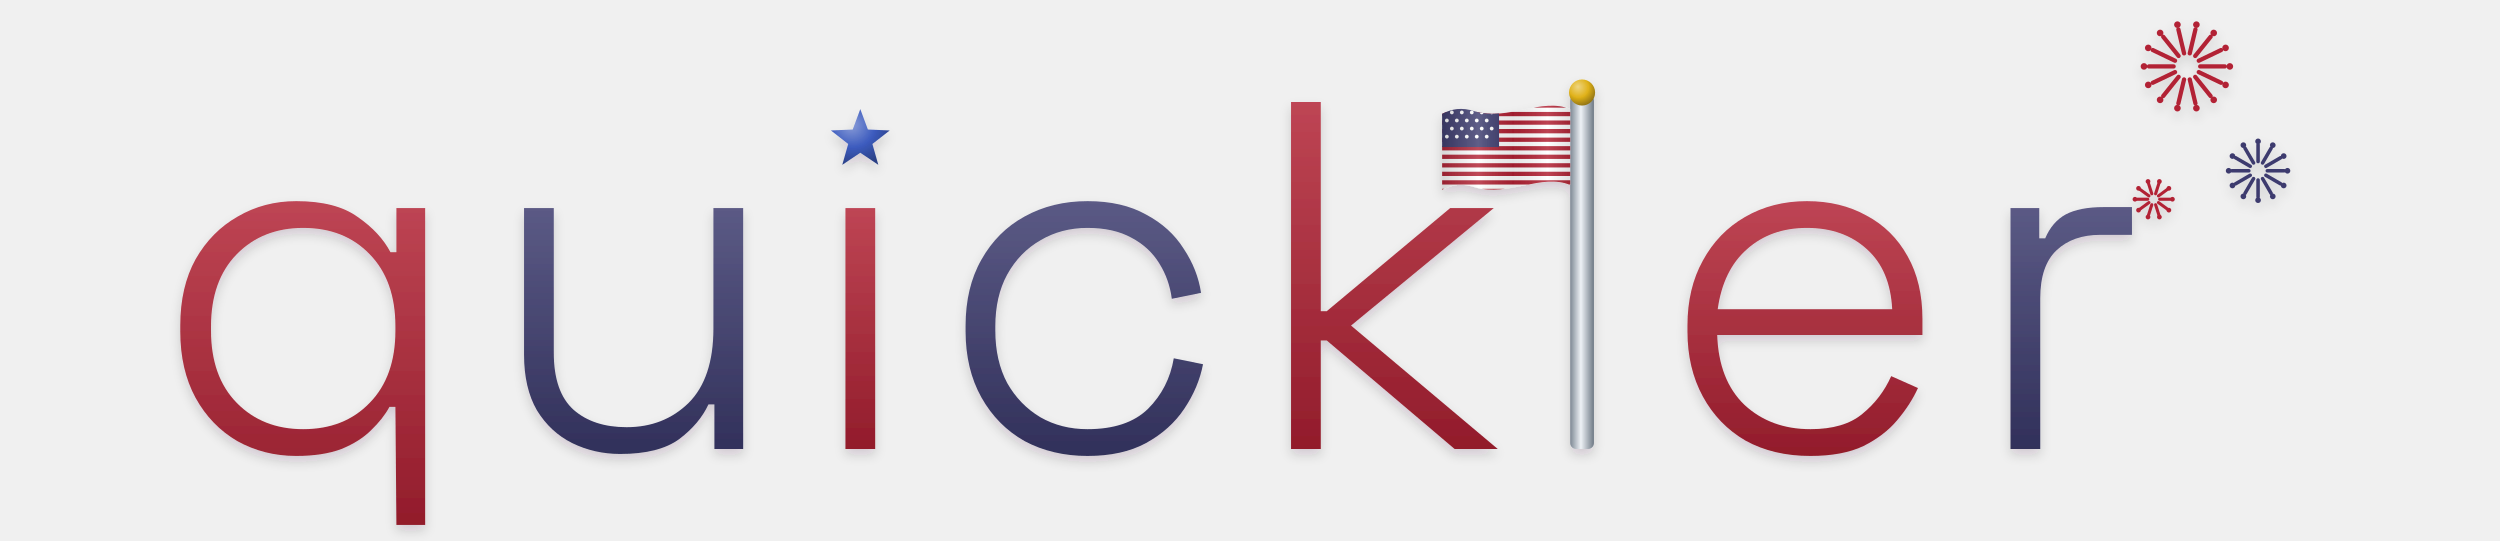
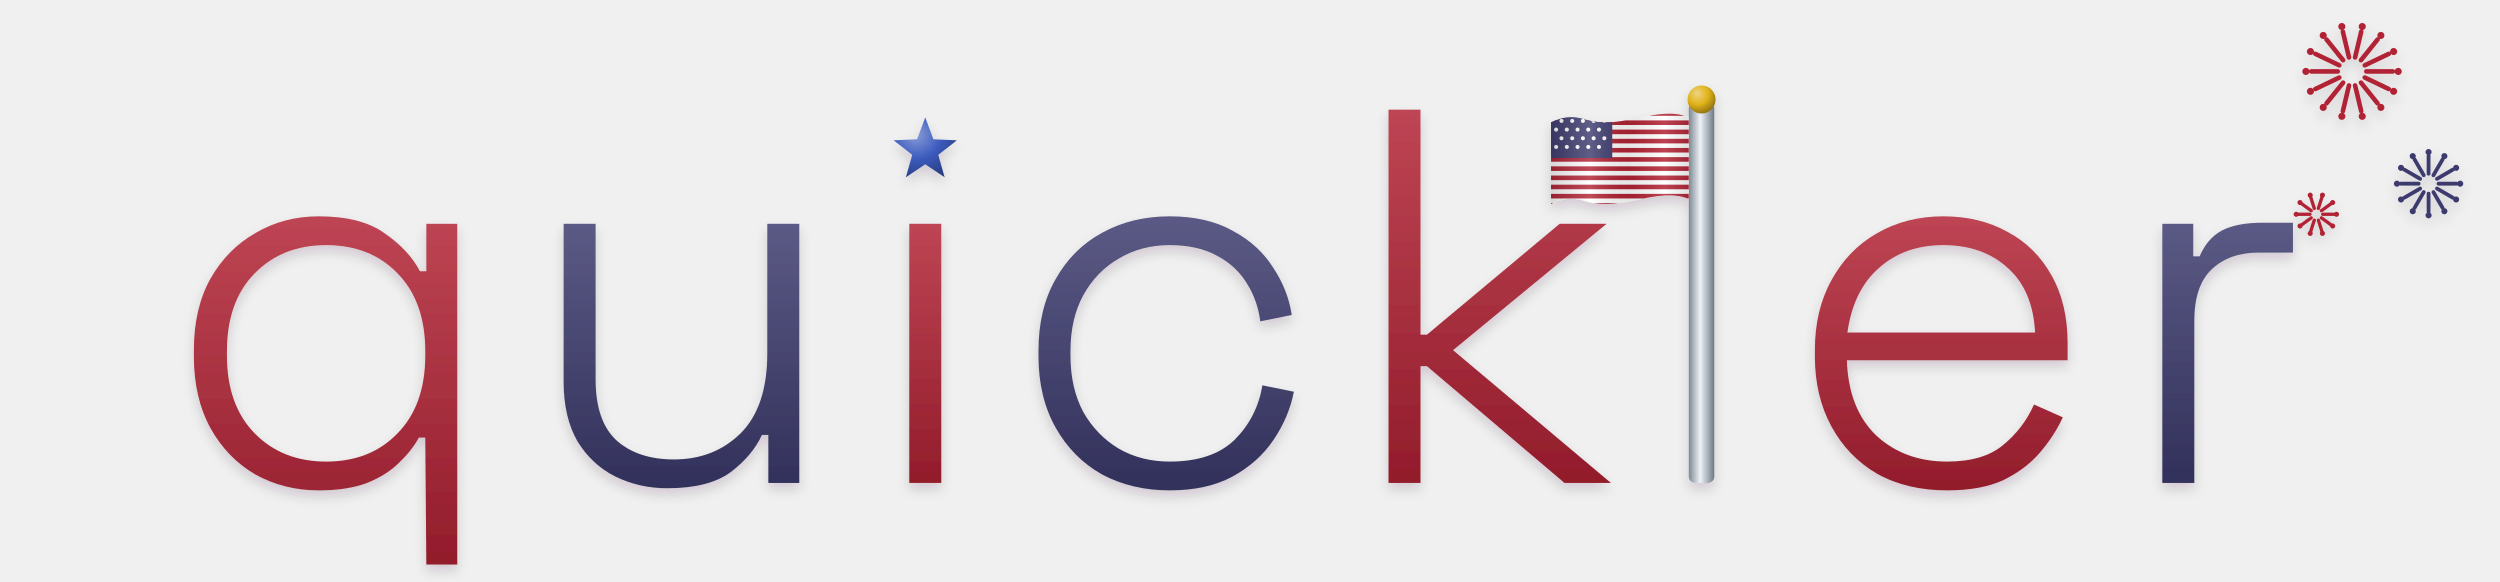
- <svg xmlns="http://www.w3.org/2000/svg" width="2108" height="456" viewBox="-62 -32 1054 228" role="img" aria-label="Quickler logo">
+ <svg xmlns="http://www.w3.org/2000/svg" width="1960" height="456" viewBox="-62 -32 980 228" role="img" aria-label="Quickler logo">
  <defs>
    <filter id="lift" x="-6%" y="-12%" width="112%" height="134%">
      <feDropShadow dx="0" dy="2.5" stdDeviation="2.2" flood-color="#241830" flood-opacity=".16" />
    </filter>
    <linearGradient id="LB22234" x1="0" y1="0" x2="0" y2="1">
      <stop stop-color="#BE4554" />
      <stop offset="1" stop-color="#921C2B" />
    </linearGradient>
    <linearGradient id="L3C3B6E" x1="0" y1="0" x2="0" y2="1">
      <stop stop-color="#5B5A85" />
      <stop offset="1" stop-color="#31305A" />
    </linearGradient>
    <linearGradient id="Lb22" x1="0" y1="0" x2="0" y2="1">
      <stop stop-color="#BE4554" />
      <stop offset="1" stop-color="#921C2B" />
    </linearGradient>
    <radialGradient id="ustar" cx="0.38" cy="0.32" r="0.7" fx="0.34" fy="0.28">
      <stop stop-color="#8A9DD8" />
      <stop offset=".55" stop-color="#3C5BBE" />
      <stop offset="1" stop-color="#2A4085" />
    </radialGradient>
    <linearGradient id="pole" x1="0" y1="0" x2="1" y2="0">
      <stop stop-color="#7D8894" />
      <stop offset=".45" stop-color="#EEF2F6" />
      <stop offset="1" stop-color="#6E7985" />
    </linearGradient>
    <radialGradient id="knob" cx="0.38" cy="0.32" r="0.7" fx="0.34" fy="0.28">
      <stop stop-color="#EED581" />
      <stop offset=".55" stop-color="#E0B21A" />
      <stop offset="1" stop-color="#927411" />
    </radialGradient>
    <linearGradient id="fold" x1="0" y1="0" x2="1" y2="0">
      <stop stop-color="#000" stop-opacity=".18" />
      <stop offset=".3" stop-color="#fff" stop-opacity=".18" />
      <stop offset=".55" stop-color="#000" stop-opacity=".1" />
      <stop offset=".8" stop-color="#fff" stop-opacity=".15" />
      <stop offset="1" stop-color="#000" stop-opacity=".15" />
    </linearGradient>
  </defs>
  <g filter="url(#lift)">
    <path d="M105.124 189.3L104.706 139.535H102.198C100.387 142.879 97.809 146.153 94.465 149.358C91.26 152.563 87.08 155.21 81.925 157.3C76.77 159.251 70.43 160.226 62.906 160.226C53.849 160.226 45.559 158.136 38.035 153.956C30.65 149.637 24.798 143.576 20.479 135.773C16.16 127.831 14 118.496 14 107.767V105.259C14 94.391 16.16 85.056 20.479 77.253C24.938 69.45 30.859 63.459 38.244 59.279C45.629 54.96 53.849 52.8 62.906 52.8C74.053 52.8 82.691 55.029 88.822 59.488C95.092 63.807 99.69 68.754 102.616 74.327H105.124V55.726H117.246V189.3H105.124ZM65.832 148.94C77.397 148.94 86.732 145.248 93.838 137.863C101.083 130.478 104.706 120.307 104.706 107.349V105.677C104.706 92.719 101.083 82.548 93.838 75.163C86.732 67.778 77.397 64.086 65.832 64.086C54.407 64.086 45.071 67.778 37.826 75.163C30.581 82.548 26.958 92.719 26.958 105.677V107.349C26.958 120.307 30.581 130.478 37.826 137.863C45.071 145.248 54.407 148.94 65.832 148.94Z" fill="url(#LB22234)" />
    <path d="M199.484 159.39C192.239 159.39 185.481 157.857 179.211 154.792C173.081 151.727 168.134 147.129 164.372 140.998C160.75 134.728 158.938 126.925 158.938 117.59V55.726H171.478V116.754C171.478 127.761 174.265 135.773 179.838 140.789C185.412 145.666 192.866 148.104 202.201 148.104C212.651 148.104 221.36 144.69 228.326 137.863C235.293 130.896 238.776 120.446 238.776 106.513V55.726H251.316V157.3H239.194V138.49H236.686C234.178 143.924 230.068 148.801 224.355 153.12C218.643 157.3 210.352 159.39 199.484 159.39Z" fill="url(#L3C3B6E)" />
    <path d="M396.499 160.226C386.607 160.226 377.759 158.136 369.956 153.956C362.293 149.637 356.232 143.506 351.773 135.564C347.315 127.622 345.085 118.287 345.085 107.558V105.468C345.085 94.6 347.315 85.265 351.773 77.462C356.232 69.52 362.293 63.459 369.956 59.279C377.759 54.96 386.607 52.8 396.499 52.8C406.253 52.8 414.473 54.681 421.161 58.443C427.989 62.066 433.283 66.873 437.045 72.864C440.947 78.716 443.385 84.916 444.36 91.465L432.029 93.973C431.333 88.539 429.591 83.593 426.804 79.134C424.018 74.536 420.116 70.913 415.1 68.266C410.084 65.479 403.884 64.086 396.499 64.086C389.115 64.086 382.496 65.828 376.644 69.311C370.792 72.655 366.125 77.462 362.641 83.732C359.297 89.863 357.625 97.178 357.625 105.677V107.349C357.625 115.848 359.297 123.233 362.641 129.503C366.125 135.634 370.792 140.441 376.644 143.924C382.496 147.268 389.115 148.94 396.499 148.94C407.646 148.94 416.145 146.084 421.997 140.371C427.849 134.519 431.472 127.413 432.865 119.053L445.196 121.561C443.942 128.11 441.295 134.38 437.254 140.371C433.353 146.223 427.989 151.03 421.161 154.792C414.473 158.415 406.253 160.226 396.499 160.226Z" fill="url(#L3C3B6E)" />
    <path d="M482.302 157.3V11H494.842V99.198H497.35L549.391 55.726H567.783L507.591 105.259L569.455 157.3H551.272L497.35 111.529H494.842V157.3H482.302Z" fill="url(#LB22234)" />
    <path d="M701.266 160.226C690.816 160.226 681.689 158.066 673.886 153.747C666.223 149.288 660.232 143.088 655.912 135.146C651.593 127.204 649.433 118.078 649.433 107.767V105.259C649.433 94.809 651.593 85.683 655.912 77.88C660.232 69.938 666.153 63.807 673.677 59.488C681.341 55.029 690.049 52.8 699.802 52.8C709.277 52.8 717.637 54.82 724.883 58.861C732.267 62.762 738.049 68.475 742.229 75.999C746.409 83.384 748.5 92.231 748.5 102.542V109.23H661.974C662.392 121.909 666.223 131.732 673.469 138.699C680.853 145.526 690.119 148.94 701.266 148.94C710.74 148.94 718.055 146.78 723.211 142.461C728.505 138.142 732.546 132.847 735.333 126.577L746.619 131.593C744.529 136.191 741.603 140.719 737.841 145.178C734.218 149.497 729.48 153.12 723.628 156.046C717.776 158.833 710.322 160.226 701.266 160.226ZM662.182 98.362H735.75C735.193 87.355 731.64 78.925 725.091 73.073C718.543 67.082 710.113 64.086 699.802 64.086C689.631 64.086 681.201 67.082 674.513 73.073C667.825 78.925 663.715 87.355 662.182 98.362Z" fill="url(#LB22234)" />
    <path d="M785.63 157.3V55.726H797.752V68.475H800.26C802.21 63.877 805.067 60.533 808.829 58.443C812.73 56.353 818.094 55.308 824.922 55.308H836.835V67.012H823.459C815.795 67.012 809.665 69.172 805.067 73.491C800.469 77.81 798.17 84.568 798.17 93.764V157.3H785.63Z" fill="url(#L3C3B6E)" />
    <path d="M294.439 157.3V55.726H306.979V157.3H294.439Z" fill="url(#Lb22)" />
    <polygon points="300.7,14.0 303.9,22.6 313.1,23.0 305.8,28.7 308.3,37.5 300.7,32.4 293.1,37.5 295.6,28.7 288.3,23.0 297.5,22.6" fill="url(#ustar)" />
    <rect x="600" y="8" width="10" height="149.3" rx="2.5" fill="url(#pole)" />
    <circle cx="605" cy="7" r="5.5" fill="url(#knob)" />
    <g transform="translate(600 14)">
      <clipPath id="fus">
        <path d="M0 0 C-12 -5 -26 5 -40 1 C-46 -1 -50 0 -54 2 V34 C-50 32 -46 31 -40 33 C-26 37 -12 27 0 32Z" />
      </clipPath>
      <g clip-path="url(#fus)">
        <rect x="-56" y="-6" width="58" height="46" fill="#fff" />
        <rect x="-56" y="-6.0" width="58" height="1.8" fill="#B22234" />
        <rect x="-56" y="-2.4" width="58" height="1.8" fill="#B22234" />
        <rect x="-56" y="1.2" width="58" height="1.8" fill="#B22234" />
        <rect x="-56" y="4.8" width="58" height="1.8" fill="#B22234" />
        <rect x="-56" y="8.4" width="58" height="1.8" fill="#B22234" />
        <rect x="-56" y="12.0" width="58" height="1.8" fill="#B22234" />
        <rect x="-56" y="15.6" width="58" height="1.8" fill="#B22234" />
        <rect x="-56" y="19.2" width="58" height="1.8" fill="#B22234" />
        <rect x="-56" y="22.8" width="58" height="1.8" fill="#B22234" />
        <rect x="-56" y="26.4" width="58" height="1.8" fill="#B22234" />
        <rect x="-56" y="30.0" width="58" height="1.8" fill="#B22234" />
        <rect x="-56" y="33.6" width="58" height="1.8" fill="#B22234" />
        <rect x="-56" y="37.2" width="58" height="1.8" fill="#B22234" />
        <rect x="-56" y="-6" width="26" height="22" fill="#3C3B6E" />
        <circle cx="-52.0" cy="-2.0" r=".8" fill="#fff" />
        <circle cx="-47.8" cy="-2.0" r=".8" fill="#fff" />
        <circle cx="-43.6" cy="-2.0" r=".8" fill="#fff" />
        <circle cx="-39.4" cy="-2.0" r=".8" fill="#fff" />
        <circle cx="-35.2" cy="-2.0" r=".8" fill="#fff" />
        <circle cx="-49.9" cy="1.4" r=".8" fill="#fff" />
        <circle cx="-45.7" cy="1.4" r=".8" fill="#fff" />
        <circle cx="-41.5" cy="1.4" r=".8" fill="#fff" />
        <circle cx="-37.3" cy="1.4" r=".8" fill="#fff" />
        <circle cx="-33.1" cy="1.4" r=".8" fill="#fff" />
        <circle cx="-52.0" cy="4.8" r=".8" fill="#fff" />
        <circle cx="-47.8" cy="4.8" r=".8" fill="#fff" />
        <circle cx="-43.6" cy="4.8" r=".8" fill="#fff" />
        <circle cx="-39.4" cy="4.8" r=".8" fill="#fff" />
        <circle cx="-35.2" cy="4.8" r=".8" fill="#fff" />
        <circle cx="-49.9" cy="8.2" r=".8" fill="#fff" />
        <circle cx="-45.7" cy="8.2" r=".8" fill="#fff" />
        <circle cx="-41.5" cy="8.2" r=".8" fill="#fff" />
        <circle cx="-37.3" cy="8.2" r=".8" fill="#fff" />
        <circle cx="-33.1" cy="8.2" r=".8" fill="#fff" />
        <circle cx="-52.0" cy="11.6" r=".8" fill="#fff" />
        <circle cx="-47.8" cy="11.6" r=".8" fill="#fff" />
        <circle cx="-43.6" cy="11.6" r=".8" fill="#fff" />
        <circle cx="-39.4" cy="11.6" r=".8" fill="#fff" />
        <circle cx="-35.2" cy="11.6" r=".8" fill="#fff" />
        <rect x="-56" y="-6" width="58" height="46" fill="url(#fold)" />
      </g>
    </g>
    <path d="M865.6 -4.0 L876.0 -4.0" stroke="#B22234" stroke-width="1.8" stroke-linecap="round" />
    <circle cx="878.1" cy="-4.0" r="1.4" fill="#B22234" />
    <path d="M865.0 -1.6 L874.4 2.9" stroke="#B22234" stroke-width="1.8" stroke-linecap="round" />
    <circle cx="876.3" cy="3.8" r="1.4" fill="#B22234" />
    <path d="M863.5 0.4 L870.0 8.5" stroke="#B22234" stroke-width="1.8" stroke-linecap="round" />
    <circle cx="871.3" cy="10.1" r="1.4" fill="#B22234" />
    <path d="M861.2 1.5 L863.6 11.6" stroke="#B22234" stroke-width="1.8" stroke-linecap="round" />
    <circle cx="864.0" cy="13.6" r="1.4" fill="#B22234" />
    <path d="M858.8 1.5 L856.4 11.6" stroke="#B22234" stroke-width="1.8" stroke-linecap="round" />
    <circle cx="856.0" cy="13.6" r="1.4" fill="#B22234" />
    <path d="M856.5 0.4 L850.0 8.5" stroke="#B22234" stroke-width="1.8" stroke-linecap="round" />
    <circle cx="848.7" cy="10.1" r="1.4" fill="#B22234" />
    <path d="M855.0 -1.6 L845.6 2.9" stroke="#B22234" stroke-width="1.8" stroke-linecap="round" />
    <circle cx="843.7" cy="3.8" r="1.4" fill="#B22234" />
    <path d="M854.4 -4.0 L844.0 -4.0" stroke="#B22234" stroke-width="1.8" stroke-linecap="round" />
    <circle cx="841.9" cy="-4.0" r="1.4" fill="#B22234" />
    <path d="M855.0 -6.4 L845.6 -10.9" stroke="#B22234" stroke-width="1.8" stroke-linecap="round" />
    <circle cx="843.7" cy="-11.8" r="1.4" fill="#B22234" />
    <path d="M856.5 -8.4 L850.0 -16.5" stroke="#B22234" stroke-width="1.8" stroke-linecap="round" />
    <circle cx="848.7" cy="-18.1" r="1.4" fill="#B22234" />
    <path d="M858.8 -9.5 L856.4 -19.6" stroke="#B22234" stroke-width="1.8" stroke-linecap="round" />
    <circle cx="856.0" cy="-21.6" r="1.4" fill="#B22234" />
    <path d="M861.2 -9.5 L863.6 -19.6" stroke="#B22234" stroke-width="1.8" stroke-linecap="round" />
    <circle cx="864.0" cy="-21.6" r="1.4" fill="#B22234" />
    <path d="M863.5 -8.4 L870.0 -16.5" stroke="#B22234" stroke-width="1.8" stroke-linecap="round" />
    <circle cx="871.3" cy="-18.1" r="1.4" fill="#B22234" />
    <path d="M865.0 -6.4 L874.4 -10.9" stroke="#B22234" stroke-width="1.8" stroke-linecap="round" />
    <circle cx="876.3" cy="-11.8" r="1.4" fill="#B22234" />
    <path d="M893.9 40.0 L901.0 40.0" stroke="#3C3B6E" stroke-width="1.5" stroke-linecap="round" />
    <circle cx="902.4" cy="40.0" r="1.2" fill="#3C3B6E" />
    <path d="M893.3 41.9 L899.5 45.5" stroke="#3C3B6E" stroke-width="1.5" stroke-linecap="round" />
    <circle cx="900.8" cy="46.2" r="1.2" fill="#3C3B6E" />
    <path d="M891.9 43.3 L895.5 49.5" stroke="#3C3B6E" stroke-width="1.5" stroke-linecap="round" />
    <circle cx="896.2" cy="50.8" r="1.2" fill="#3C3B6E" />
    <path d="M890.0 43.9 L890.0 51.0" stroke="#3C3B6E" stroke-width="1.5" stroke-linecap="round" />
    <circle cx="890.0" cy="52.4" r="1.2" fill="#3C3B6E" />
    <path d="M888.1 43.3 L884.5 49.5" stroke="#3C3B6E" stroke-width="1.5" stroke-linecap="round" />
    <circle cx="883.8" cy="50.8" r="1.2" fill="#3C3B6E" />
    <path d="M886.7 41.9 L880.5 45.5" stroke="#3C3B6E" stroke-width="1.5" stroke-linecap="round" />
    <circle cx="879.2" cy="46.2" r="1.2" fill="#3C3B6E" />
    <path d="M886.1 40.0 L879.0 40.0" stroke="#3C3B6E" stroke-width="1.5" stroke-linecap="round" />
    <circle cx="877.6" cy="40.0" r="1.2" fill="#3C3B6E" />
    <path d="M886.7 38.1 L880.5 34.5" stroke="#3C3B6E" stroke-width="1.5" stroke-linecap="round" />
    <circle cx="879.2" cy="33.8" r="1.2" fill="#3C3B6E" />
    <path d="M888.1 36.7 L884.5 30.5" stroke="#3C3B6E" stroke-width="1.5" stroke-linecap="round" />
    <circle cx="883.8" cy="29.2" r="1.2" fill="#3C3B6E" />
    <path d="M890.0 36.1 L890.0 29.0" stroke="#3C3B6E" stroke-width="1.5" stroke-linecap="round" />
    <circle cx="890.0" cy="27.6" r="1.2" fill="#3C3B6E" />
    <path d="M891.9 36.7 L895.5 30.5" stroke="#3C3B6E" stroke-width="1.5" stroke-linecap="round" />
    <circle cx="896.2" cy="29.2" r="1.2" fill="#3C3B6E" />
    <path d="M893.3 38.1 L899.5 34.5" stroke="#3C3B6E" stroke-width="1.5" stroke-linecap="round" />
    <circle cx="900.8" cy="33.8" r="1.2" fill="#3C3B6E" />
    <path d="M848.5 52.0 L853.0 52.0" stroke="#B22234" stroke-width="1.3" stroke-linecap="round" />
    <circle cx="853.9" cy="52.0" r="1.0" fill="#B22234" />
    <path d="M848.0 53.4 L851.7 56.1" stroke="#B22234" stroke-width="1.3" stroke-linecap="round" />
    <circle cx="852.4" cy="56.6" r="1.0" fill="#B22234" />
    <path d="M846.8 54.3 L848.2 58.7" stroke="#B22234" stroke-width="1.3" stroke-linecap="round" />
    <circle cx="848.4" cy="59.5" r="1.0" fill="#B22234" />
    <path d="M845.2 54.3 L843.8 58.7" stroke="#B22234" stroke-width="1.3" stroke-linecap="round" />
    <circle cx="843.6" cy="59.5" r="1.0" fill="#B22234" />
    <path d="M844.0 53.4 L840.3 56.1" stroke="#B22234" stroke-width="1.3" stroke-linecap="round" />
    <circle cx="839.6" cy="56.6" r="1.0" fill="#B22234" />
    <path d="M843.5 52.0 L839.0 52.0" stroke="#B22234" stroke-width="1.3" stroke-linecap="round" />
    <circle cx="838.1" cy="52.0" r="1.0" fill="#B22234" />
    <path d="M844.0 50.6 L840.3 47.9" stroke="#B22234" stroke-width="1.3" stroke-linecap="round" />
    <circle cx="839.6" cy="47.4" r="1.0" fill="#B22234" />
    <path d="M845.2 49.7 L843.8 45.3" stroke="#B22234" stroke-width="1.3" stroke-linecap="round" />
    <circle cx="843.6" cy="44.5" r="1.0" fill="#B22234" />
    <path d="M846.8 49.7 L848.2 45.3" stroke="#B22234" stroke-width="1.3" stroke-linecap="round" />
    <circle cx="848.4" cy="44.5" r="1.0" fill="#B22234" />
    <path d="M848.0 50.6 L851.7 47.9" stroke="#B22234" stroke-width="1.3" stroke-linecap="round" />
    <circle cx="852.4" cy="47.4" r="1.0" fill="#B22234" />
  </g>
</svg>
